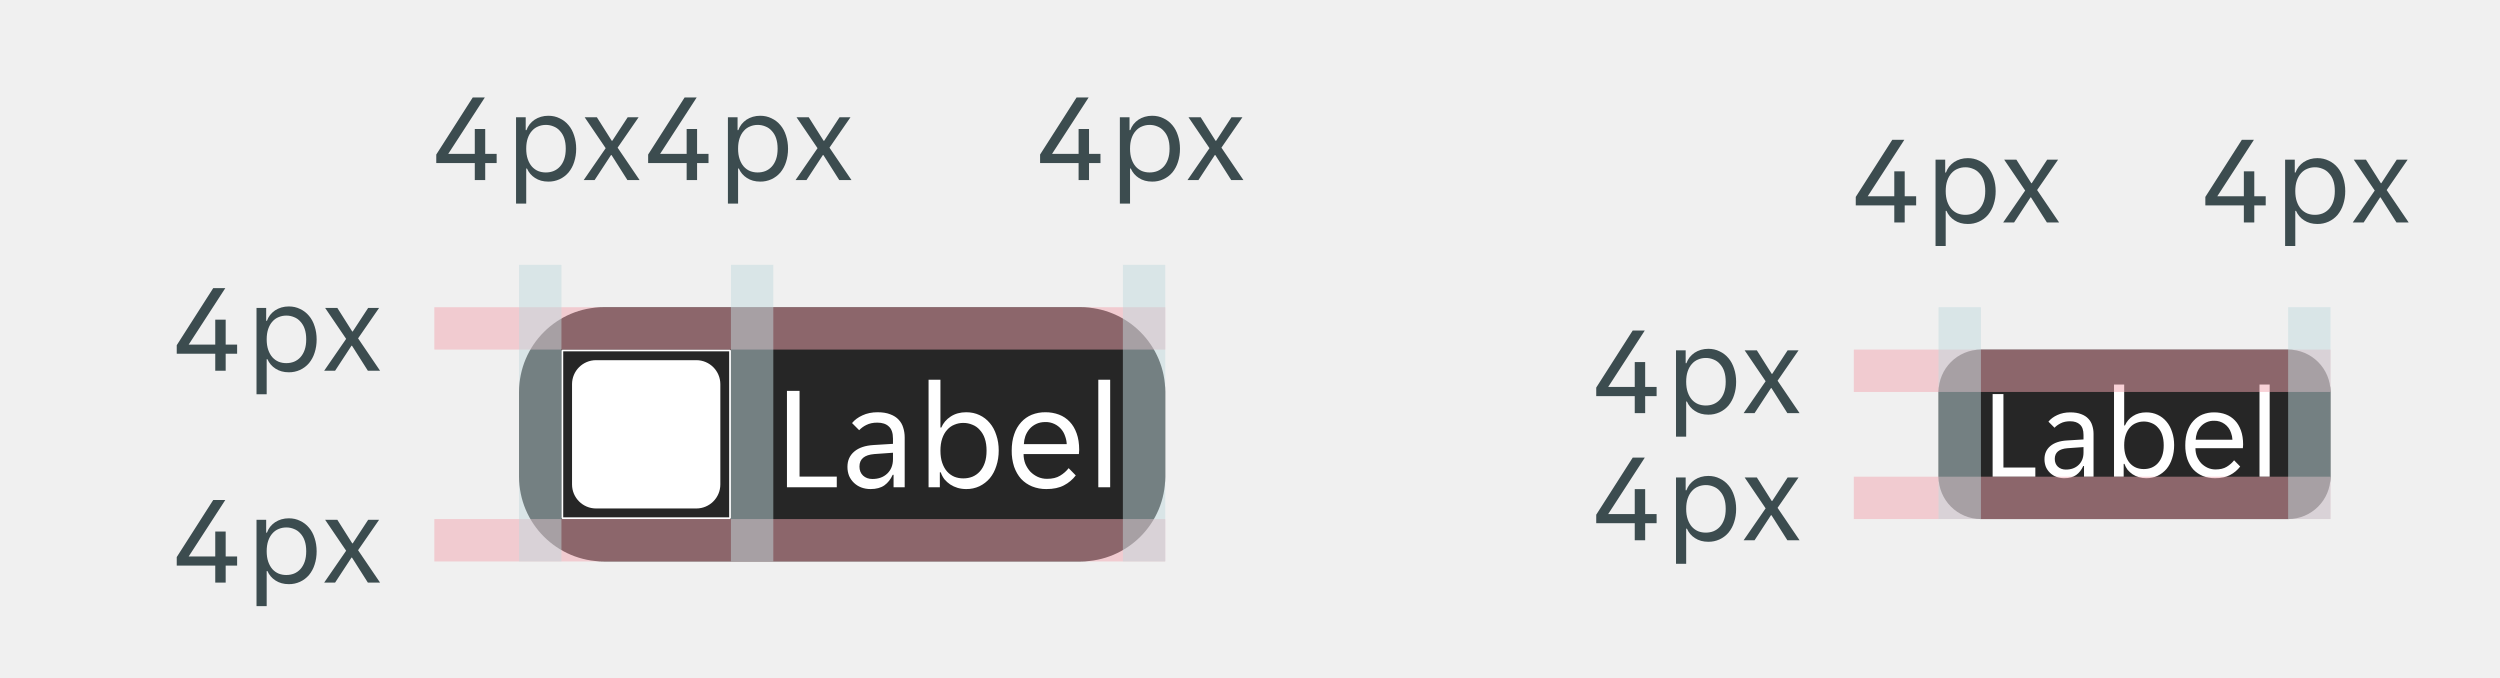
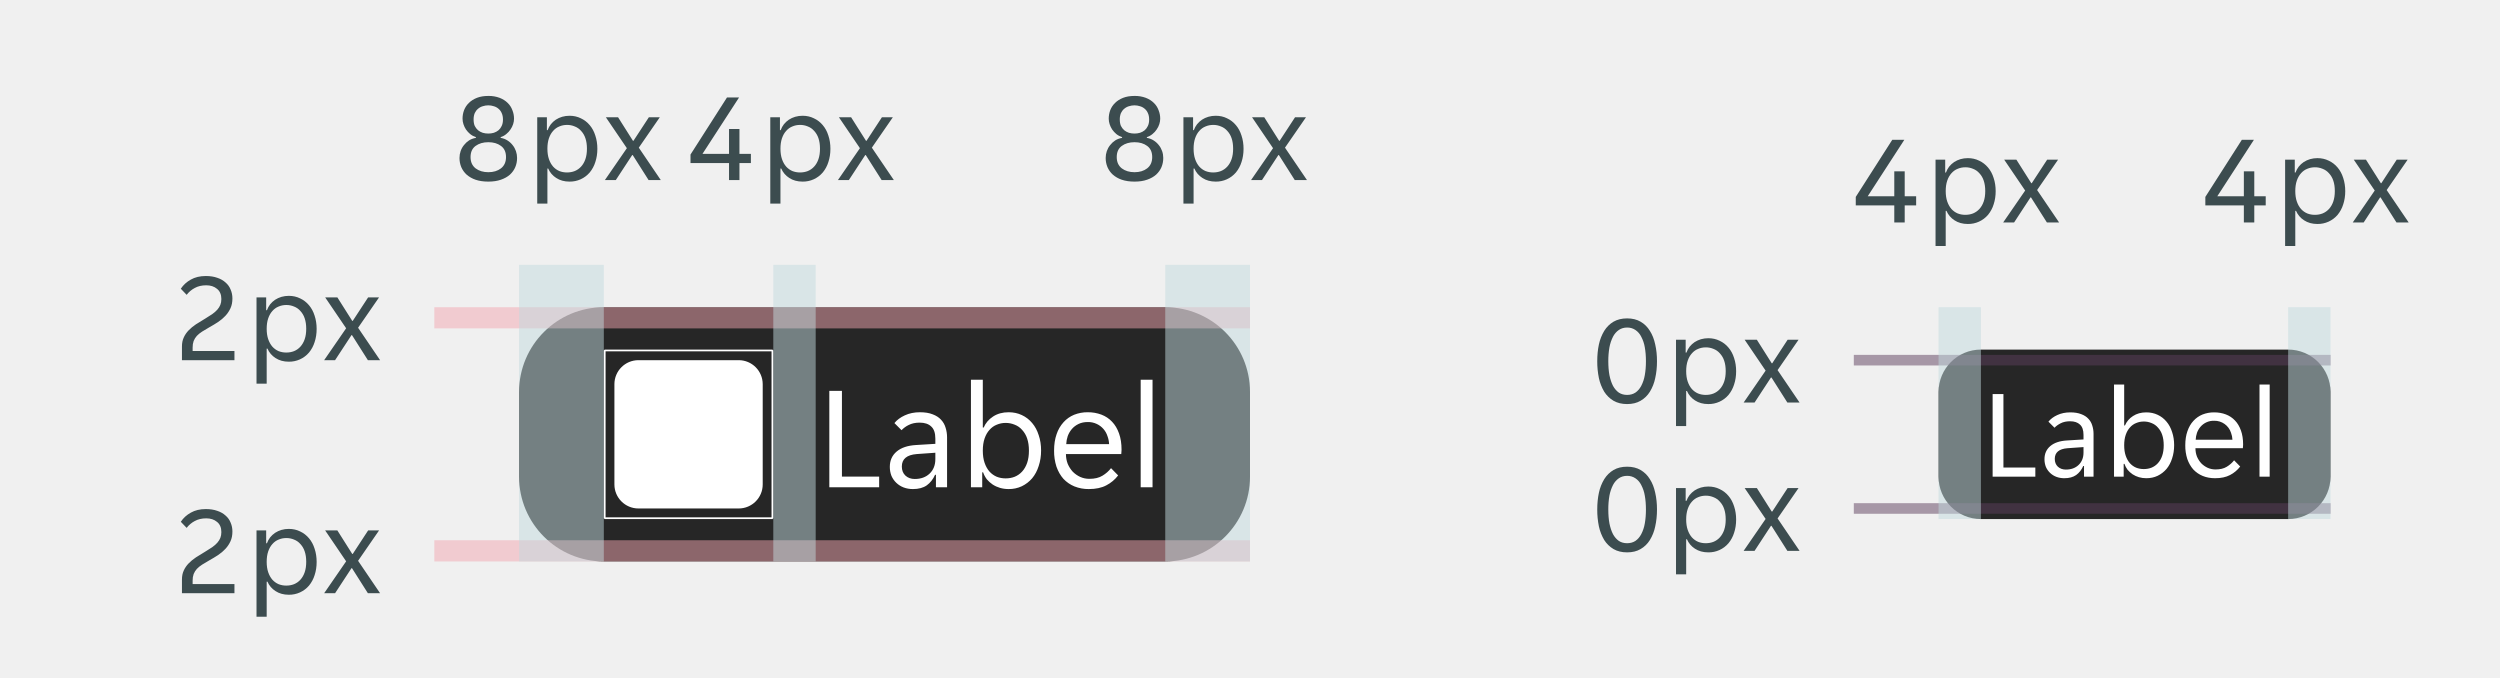
<svg xmlns="http://www.w3.org/2000/svg" width="236" height="64" fill="none">
-   <rect x="49" y="29" width="61" height="24" rx="8" fill="#262626" />
+   <path d="M49 37a8 8 0 0 1 8-8h53a8 8 0 0 1 8 8v8a8 8 0 0 1-8 8H57a8 8 0 0 1-8-8v-8Z" fill="#262626" />
  <g clip-path="url(#structure__a)">
-     <path fill-rule="evenodd" clip-rule="evenodd" d="M53.083 33h15.834l.083.083v15.834l-.083.083H53.083L53 48.917V33.083l.083-.083Zm15.75 15.834V33.165H53.167v15.669h15.668ZM56.27 34h9.462A2.269 2.269 0 0 1 68 36.269v9.462A2.268 2.268 0 0 1 65.731 48H56.27A2.269 2.269 0 0 1 54 45.731V36.27A2.269 2.269 0 0 1 56.269 34Z" fill="#fff" />
+     <path fill-rule="evenodd" clip-rule="evenodd" d="M57.083 33h15.834l.083.083v15.834l-.083.083H57.083L57 48.917V33.083l.083-.083Zm15.75 15.834V33.165H57.167v15.669h15.668ZM60.27 34h9.462A2.269 2.269 0 0 1 72 36.269v9.462A2.268 2.268 0 0 1 69.731 48H60.27A2.269 2.269 0 0 1 58 45.731V36.27A2.269 2.269 0 0 1 60.269 34Z" fill="#fff" />
  </g>
-   <path d="M74.288 36.9h1.19v8.092h3.514V46h-4.704v-9.1Zm7.895 9.268c-.318 0-.612-.051-.882-.154a2.047 2.047 0 0 1-1.148-1.092 2.315 2.315 0 0 1-.154-.854c0-.597.215-1.078.644-1.442.43-.364 1.04-.57 1.834-.616l1.82-.112v-.49c0-.532-.13-.915-.392-1.148-.252-.243-.616-.364-1.092-.364-.401 0-.747.075-1.036.224a2.32 2.32 0 0 0-.672.49l-.672-.672c.242-.299.57-.541.98-.728.42-.196.896-.294 1.428-.294.476 0 .877.065 1.204.196.326.121.588.29.784.504.205.215.35.467.434.756.093.29.14.597.14.924V46h-1.05v-1.176h-.084c-.187.42-.448.751-.784.994-.336.233-.77.35-1.302.35Zm.168-.952c.579 0 1.045-.168 1.4-.504.364-.345.546-.803.546-1.372v-.602l-1.764.126c-.933.075-1.4.467-1.4 1.176 0 .355.112.64.336.854.233.215.527.322.882.322Zm8.862.952c-.28 0-.55-.037-.812-.112a2.656 2.656 0 0 1-.7-.322 2.736 2.736 0 0 1-.546-.49 2.341 2.341 0 0 1-.35-.658h-.084V46h-1.064V35.85h1.12v4.508h.084c.177-.42.471-.765.882-1.036.41-.27.9-.406 1.47-.406.457 0 .873.089 1.246.266.382.177.71.43.98.756.27.317.476.7.616 1.148.15.439.224.92.224 1.442 0 .523-.075 1.008-.224 1.456-.14.448-.346.835-.616 1.162-.27.317-.597.57-.98.756a2.868 2.868 0 0 1-1.246.266Zm-.28-1.008c.308 0 .592-.051.854-.154a1.94 1.94 0 0 0 .7-.49c.205-.224.364-.5.476-.826.112-.327.168-.71.168-1.148 0-.439-.056-.821-.168-1.148a2.176 2.176 0 0 0-.476-.812 1.738 1.738 0 0 0-.7-.49 2.145 2.145 0 0 0-.854-.168 2.11 2.11 0 0 0-.84.168c-.261.103-.49.266-.686.49-.196.215-.35.485-.462.812-.112.327-.168.71-.168 1.148 0 .439.056.821.168 1.148.112.327.266.602.462.826.196.215.425.378.686.49.261.103.541.154.84.154Zm7.848 1.008a3.55 3.55 0 0 1-1.358-.252 2.983 2.983 0 0 1-1.036-.714c-.28-.317-.5-.7-.658-1.148a4.765 4.765 0 0 1-.224-1.512c0-.588.079-1.106.238-1.554a3.13 3.13 0 0 1 .658-1.134c.28-.308.611-.541.994-.7a3.4 3.4 0 0 1 1.288-.238 3.6 3.6 0 0 1 1.288.224c.392.15.728.373 1.008.672.28.29.499.658.658 1.106.158.439.238.952.238 1.54 0 .075-.005.15-.014.224a.988.988 0 0 1-.014.182h-5.222c0 .327.056.635.168.924.121.28.28.527.476.742.205.205.438.369.7.49.27.121.56.182.868.182.504 0 .914-.098 1.232-.294.326-.196.597-.434.812-.714l.672.686a3.314 3.314 0 0 1-1.12.938c-.439.233-.99.35-1.652.35Zm-.098-6.328c-.327 0-.616.06-.868.182-.252.121-.462.28-.63.476-.168.196-.299.42-.392.672a2.685 2.685 0 0 0-.14.756h4.046a2.454 2.454 0 0 0-.154-.756 1.91 1.91 0 0 0-1.008-1.148 1.888 1.888 0 0 0-.854-.182Zm4.997-3.99h1.12V46h-1.12V35.85Z" fill="#fff" />
-   <path d="M20.32 33.392h-3.636v-.804l3.444-5.388h1.14l-3.456 5.328h2.508v-2.352h.984v2.352h1.08v.864h-1.08V35h-.984v-1.608Zm3.895-4.32h.912v1.212h.072c.072-.2.172-.384.3-.552.136-.168.292-.312.468-.432.184-.12.384-.212.6-.276.224-.064.456-.096.696-.096.392 0 .748.08 1.068.24.328.152.608.368.84.648.232.272.408.6.528.984.128.384.192.8.192 1.248 0 .448-.064.864-.192 1.248a2.91 2.91 0 0 1-.528.984 2.458 2.458 0 0 1-1.908.864c-.488 0-.908-.116-1.26-.348a1.97 1.97 0 0 1-.756-.888h-.072v3.312h-.96v-8.148Zm2.808 5.208c.264 0 .508-.044.732-.132.232-.096.432-.236.6-.42.176-.192.312-.428.408-.708.096-.28.144-.608.144-.984s-.048-.704-.144-.984a1.865 1.865 0 0 0-.408-.696 1.49 1.49 0 0 0-.6-.42 1.839 1.839 0 0 0-.732-.144c-.256 0-.496.048-.72.144-.224.088-.42.228-.588.42-.168.184-.3.416-.396.696-.096.28-.144.608-.144.984s.048.704.144.984c.096.28.228.516.396.708.168.184.364.324.588.42.224.088.464.132.72.132Zm5.652-2.292-1.98-2.916h1.152l1.404 2.22h.048l1.452-2.22h1.032l-1.98 2.868L35.88 35h-1.152l-1.5-2.364h-.048L31.631 35H30.6l2.076-3.012Z" fill="#3C4C4F" />
-   <path opacity=".5" fill="#F2A6B0" d="M41 29h69v4H41z" />
-   <path d="M20.32 53.392h-3.636v-.804l3.444-5.388h1.14l-3.456 5.328h2.508v-2.352h.984v2.352h1.08v.864h-1.08V55h-.984v-1.608Zm3.895-4.32h.912v1.212h.072c.072-.2.172-.384.3-.552.136-.168.292-.312.468-.432.184-.12.384-.212.6-.276.224-.064.456-.096.696-.096.392 0 .748.08 1.068.24.328.152.608.368.84.648.232.272.408.6.528.984.128.384.192.8.192 1.248 0 .448-.064.864-.192 1.248a2.91 2.91 0 0 1-.528.984 2.458 2.458 0 0 1-1.908.864c-.488 0-.908-.116-1.26-.348a1.97 1.97 0 0 1-.756-.888h-.072v3.312h-.96v-8.148Zm2.808 5.208c.264 0 .508-.044.732-.132.232-.096.432-.236.6-.42.176-.192.312-.428.408-.708.096-.28.144-.608.144-.984s-.048-.704-.144-.984a1.865 1.865 0 0 0-.408-.696 1.49 1.49 0 0 0-.6-.42 1.839 1.839 0 0 0-.732-.144c-.256 0-.496.048-.72.144-.224.088-.42.228-.588.42-.168.184-.3.416-.396.696-.096.28-.144.608-.144.984s.048.704.144.984c.096.28.228.516.396.708.168.184.364.324.588.42.224.088.464.132.72.132Zm5.652-2.292-1.98-2.916h1.152l1.404 2.22h.048l1.452-2.22h1.032l-1.98 2.868L35.88 55h-1.152l-1.5-2.364h-.048L31.631 55H30.6l2.076-3.012Z" fill="#3C4C4F" />
-   <path opacity=".5" fill="#F2A6B0" d="M41 49h69v4H41z" />
-   <path d="M64.82 15.392h-3.636v-.804L64.628 9.2h1.14l-3.456 5.328h2.508v-2.352h.984v2.352h1.08v.864h-1.08V17h-.984v-1.608Zm3.895-4.32h.912v1.212h.072c.072-.2.172-.384.3-.552.136-.168.292-.312.468-.432.184-.12.384-.212.6-.276.224-.064.456-.096.696-.096.392 0 .748.08 1.068.24.328.152.608.368.84.648.232.272.408.6.528.984.128.384.192.8.192 1.248 0 .448-.064.864-.192 1.248a2.91 2.91 0 0 1-.528.984 2.458 2.458 0 0 1-1.908.864c-.488 0-.908-.116-1.26-.348a1.97 1.97 0 0 1-.756-.888h-.072v3.312h-.96v-8.148Zm2.808 5.208c.264 0 .508-.044.732-.132.232-.096.432-.236.6-.42.176-.192.312-.428.408-.708.096-.28.144-.608.144-.984s-.048-.704-.144-.984a1.865 1.865 0 0 0-.408-.696 1.49 1.49 0 0 0-.6-.42 1.839 1.839 0 0 0-.732-.144c-.256 0-.496.048-.72.144-.224.088-.42.228-.588.42-.168.184-.3.416-.396.696-.096.28-.144.608-.144.984s.048.704.144.984c.096.28.228.516.396.708.168.184.364.324.588.42.224.088.464.132.72.132Zm5.652-2.292-1.98-2.916h1.152l1.404 2.22h.048l1.452-2.22h1.032l-1.98 2.868L80.38 17h-1.152l-1.5-2.364h-.048L76.131 17H75.1l2.076-3.012Z" fill="#3C4C4F" />
-   <path opacity=".5" fill="#C1DADE" d="M69 25h4v28h-4z" />
-   <path d="M101.82 15.392h-3.636v-.804l3.444-5.388h1.14l-3.456 5.328h2.508v-2.352h.984v2.352h1.08v.864h-1.08V17h-.984v-1.608Zm3.895-4.32h.912v1.212h.072c.072-.2.172-.384.3-.552.136-.168.292-.312.468-.432.184-.12.384-.212.6-.276.224-.064.456-.096.696-.096.392 0 .748.08 1.068.24.328.152.608.368.84.648.232.272.408.6.528.984.128.384.192.8.192 1.248 0 .448-.064.864-.192 1.248a2.91 2.91 0 0 1-.528.984 2.458 2.458 0 0 1-1.908.864c-.488 0-.908-.116-1.26-.348a1.97 1.97 0 0 1-.756-.888h-.072v3.312h-.96v-8.148Zm2.808 5.208c.264 0 .508-.044.732-.132.232-.096.432-.236.6-.42.176-.192.312-.428.408-.708.096-.28.144-.608.144-.984s-.048-.704-.144-.984a1.865 1.865 0 0 0-.408-.696 1.49 1.49 0 0 0-.6-.42 1.839 1.839 0 0 0-.732-.144c-.256 0-.496.048-.72.144-.224.088-.42.228-.588.42-.168.184-.3.416-.396.696-.096.28-.144.608-.144.984s.048.704.144.984c.096.28.228.516.396.708.168.184.364.324.588.42.224.088.464.132.72.132Zm5.652-2.292-1.98-2.916h1.152l1.404 2.22h.048l1.452-2.22h1.032l-1.98 2.868 2.076 3.06h-1.152l-1.5-2.364h-.048L113.131 17h-1.032l2.076-3.012Z" fill="#3C4C4F" />
-   <path opacity=".5" fill="#C1DADE" d="M106 25h4v28h-4z" />
-   <path d="M44.82 15.392h-3.636v-.804L44.628 9.2h1.14l-3.456 5.328h2.508v-2.352h.984v2.352h1.08v.864h-1.08V17h-.984v-1.608Zm3.895-4.32h.912v1.212h.072c.072-.2.172-.384.3-.552.136-.168.292-.312.468-.432.184-.12.384-.212.6-.276.224-.064.456-.096.696-.096.392 0 .748.08 1.068.24.328.152.608.368.84.648.232.272.408.6.528.984.128.384.192.8.192 1.248 0 .448-.064.864-.192 1.248a2.91 2.91 0 0 1-.528.984 2.458 2.458 0 0 1-1.908.864c-.488 0-.908-.116-1.26-.348a1.97 1.97 0 0 1-.756-.888h-.072v3.312h-.96v-8.148Zm2.808 5.208c.264 0 .508-.044.732-.132.232-.096.432-.236.6-.42.176-.192.312-.428.408-.708.096-.28.144-.608.144-.984s-.048-.704-.144-.984a1.865 1.865 0 0 0-.408-.696 1.49 1.49 0 0 0-.6-.42 1.839 1.839 0 0 0-.732-.144c-.256 0-.496.048-.72.144-.224.088-.42.228-.588.42-.168.184-.3.416-.396.696-.096.28-.144.608-.144.984s.048.704.144.984c.096.28.228.516.396.708.168.184.364.324.588.42.224.088.464.132.72.132Zm5.652-2.292-1.98-2.916h1.152l1.404 2.22h.048l1.452-2.22h1.032l-1.98 2.868L60.38 17h-1.152l-1.5-2.364h-.048L56.131 17H55.1l2.076-3.012Z" fill="#3C4C4F" />
-   <path opacity=".5" fill="#C1DADE" d="M49 25h4v28h-4z" />
-   <rect x="183" y="33" width="37" height="16" rx="4" fill="#262626" />
+   <path d="M78.288 36.9h1.19v8.092h3.514V46h-4.704v-9.1Zm7.895 9.268c-.318 0-.612-.051-.882-.154a2.047 2.047 0 0 1-1.148-1.092 2.315 2.315 0 0 1-.154-.854c0-.597.215-1.078.644-1.442.43-.364 1.04-.57 1.834-.616l1.82-.112v-.49c0-.532-.13-.915-.392-1.148-.252-.243-.616-.364-1.092-.364-.401 0-.747.075-1.036.224a2.32 2.32 0 0 0-.672.49l-.672-.672c.242-.299.57-.541.98-.728.42-.196.896-.294 1.428-.294.476 0 .877.065 1.204.196.326.121.588.29.784.504.205.215.35.467.434.756.093.29.14.597.14.924V46h-1.05v-1.176h-.084c-.187.42-.448.751-.784.994-.336.233-.77.35-1.302.35Zm.168-.952c.579 0 1.045-.168 1.4-.504.364-.345.546-.803.546-1.372v-.602l-1.764.126c-.933.075-1.4.467-1.4 1.176 0 .355.112.64.336.854.233.215.527.322.882.322Zm8.862.952c-.28 0-.55-.037-.812-.112a2.656 2.656 0 0 1-.7-.322 2.736 2.736 0 0 1-.546-.49 2.341 2.341 0 0 1-.35-.658h-.084V46h-1.064V35.85h1.12v4.508h.084c.177-.42.471-.765.882-1.036.41-.27.9-.406 1.47-.406.457 0 .873.089 1.246.266.382.177.71.43.98.756.27.317.476.7.616 1.148.15.439.224.92.224 1.442 0 .523-.075 1.008-.224 1.456-.14.448-.346.835-.616 1.162-.27.317-.597.57-.98.756a2.868 2.868 0 0 1-1.246.266Zm-.28-1.008c.308 0 .592-.051.854-.154a1.94 1.94 0 0 0 .7-.49c.205-.224.364-.5.476-.826.112-.327.168-.71.168-1.148 0-.439-.056-.821-.168-1.148a2.176 2.176 0 0 0-.476-.812 1.738 1.738 0 0 0-.7-.49 2.145 2.145 0 0 0-.854-.168 2.11 2.11 0 0 0-.84.168c-.261.103-.49.266-.686.49-.196.215-.35.485-.462.812-.112.327-.168.71-.168 1.148 0 .439.056.821.168 1.148.112.327.266.602.462.826.196.215.425.378.686.49.261.103.541.154.84.154Zm7.848 1.008a3.55 3.55 0 0 1-1.358-.252 2.975 2.975 0 0 1-1.036-.714c-.28-.317-.5-.7-.658-1.148a4.765 4.765 0 0 1-.224-1.512c0-.588.079-1.106.238-1.554a3.13 3.13 0 0 1 .658-1.134 2.75 2.75 0 0 1 .994-.7 3.4 3.4 0 0 1 1.288-.238 3.6 3.6 0 0 1 1.288.224c.392.15.728.373 1.008.672.28.29.499.658.658 1.106.158.439.238.952.238 1.54 0 .075-.005.15-.014.224a.988.988 0 0 1-.014.182h-5.222c0 .327.056.635.168.924.121.28.28.527.476.742.205.205.438.369.7.49.27.121.56.182.868.182.504 0 .914-.098 1.232-.294.326-.196.597-.434.812-.714l.672.686a3.314 3.314 0 0 1-1.12.938c-.439.233-.99.35-1.652.35Zm-.098-6.328c-.327 0-.616.06-.868.182-.252.121-.462.28-.63.476-.168.196-.299.42-.392.672a2.685 2.685 0 0 0-.14.756h4.046a2.454 2.454 0 0 0-.154-.756 1.905 1.905 0 0 0-1.008-1.148 1.89 1.89 0 0 0-.854-.182Zm4.997-3.99h1.12V46h-1.12V35.85Z" fill="#fff" />
+   <path d="M17.176 32.704c0-.32.056-.6.168-.84.112-.248.264-.472.456-.672.2-.208.432-.4.696-.576.272-.176.564-.356.876-.54.248-.152.468-.292.66-.42.192-.136.352-.276.48-.42.128-.144.224-.296.288-.456.064-.16.096-.344.096-.552 0-.424-.136-.744-.408-.96-.264-.224-.604-.336-1.02-.336-.416 0-.776.084-1.08.252a2.31 2.31 0 0 0-.768.648l-.552-.576c.24-.36.556-.648.948-.864.392-.224.864-.336 1.416-.336.408 0 .768.056 1.08.168.312.104.572.252.78.444.216.184.376.408.48.672.112.256.168.536.168.84 0 .344-.06.648-.18.912s-.28.504-.48.72c-.2.216-.432.412-.696.588-.256.168-.528.332-.816.492-.256.144-.484.28-.684.408-.2.128-.368.264-.504.408a1.67 1.67 0 0 0-.3.48 1.827 1.827 0 0 0-.096.624v.324h3.948V34h-4.956v-1.296Zm7.04-4.632h.911v1.212h.072c.072-.2.172-.384.3-.552.136-.168.292-.312.468-.432.184-.12.384-.212.6-.276.224-.064.456-.096.696-.096.392 0 .748.08 1.068.24.328.152.608.368.84.648.232.272.408.6.528.984.128.384.192.8.192 1.248 0 .448-.064.864-.192 1.248a2.91 2.91 0 0 1-.528.984 2.458 2.458 0 0 1-1.908.864c-.488 0-.908-.116-1.26-.348a1.97 1.97 0 0 1-.756-.888h-.072v3.312h-.96v-8.148Zm2.807 5.208c.264 0 .508-.044.732-.132.232-.096.432-.236.6-.42.176-.192.312-.428.408-.708.096-.28.144-.608.144-.984s-.048-.704-.144-.984a1.865 1.865 0 0 0-.408-.696 1.49 1.49 0 0 0-.6-.42 1.839 1.839 0 0 0-.732-.144c-.256 0-.496.048-.72.144-.224.088-.42.228-.588.42-.168.184-.3.416-.396.696-.096.28-.144.608-.144.984s.048.704.144.984c.096.28.228.516.396.708.168.184.364.324.588.42.224.088.464.132.72.132Zm5.652-2.292-1.98-2.916h1.152l1.404 2.22h.048l1.452-2.22h1.032l-1.98 2.868L35.88 34h-1.152l-1.5-2.364h-.048L31.631 34H30.6l2.076-3.012Z" fill="#3C4C4F" />
+   <path opacity=".5" fill="#F2A6B0" d="M41 29h77v2H41z" />
+   <path d="M17.176 54.704c0-.32.056-.6.168-.84.112-.248.264-.472.456-.672.2-.208.432-.4.696-.576.272-.176.564-.356.876-.54.248-.152.468-.292.66-.42.192-.136.352-.276.48-.42.128-.144.224-.296.288-.456.064-.16.096-.344.096-.552 0-.424-.136-.744-.408-.96-.264-.224-.604-.336-1.02-.336-.416 0-.776.084-1.08.252a2.31 2.31 0 0 0-.768.648l-.552-.576c.24-.36.556-.648.948-.864.392-.224.864-.336 1.416-.336.408 0 .768.056 1.08.168.312.104.572.252.78.444.216.184.376.408.48.672.112.256.168.536.168.84 0 .344-.06.648-.18.912s-.28.504-.48.72c-.2.216-.432.412-.696.588-.256.168-.528.332-.816.492-.256.144-.484.28-.684.408-.2.128-.368.264-.504.408a1.67 1.67 0 0 0-.3.48 1.827 1.827 0 0 0-.096.624v.324h3.948V56h-4.956v-1.296Zm7.04-4.632h.911v1.212h.072c.072-.2.172-.384.3-.552.136-.168.292-.312.468-.432.184-.12.384-.212.6-.276.224-.064.456-.096.696-.096.392 0 .748.08 1.068.24.328.152.608.368.84.648.232.272.408.6.528.984.128.384.192.8.192 1.248 0 .448-.064.864-.192 1.248a2.91 2.91 0 0 1-.528.984 2.458 2.458 0 0 1-1.908.864c-.488 0-.908-.116-1.26-.348a1.97 1.97 0 0 1-.756-.888h-.072v3.312h-.96v-8.148Zm2.807 5.208c.264 0 .508-.044.732-.132.232-.096.432-.236.6-.42.176-.192.312-.428.408-.708.096-.28.144-.608.144-.984s-.048-.704-.144-.984a1.865 1.865 0 0 0-.408-.696 1.49 1.49 0 0 0-.6-.42 1.839 1.839 0 0 0-.732-.144c-.256 0-.496.048-.72.144-.224.088-.42.228-.588.42-.168.184-.3.416-.396.696-.096.28-.144.608-.144.984s.048.704.144.984c.096.28.228.516.396.708.168.184.364.324.588.42.224.088.464.132.72.132Zm5.652-2.292-1.98-2.916h1.152l1.404 2.22h.048l1.452-2.22h1.032l-1.98 2.868L35.88 56h-1.152l-1.5-2.364h-.048L31.631 56H30.6l2.076-3.012Z" fill="#3C4C4F" />
+   <path opacity=".5" fill="#F2A6B0" d="M41 51h77v2H41z" />
+   <path d="M68.82 15.392h-3.636v-.804L68.628 9.2h1.14l-3.456 5.328h2.508v-2.352h.984v2.352h1.08v.864h-1.08V17h-.984v-1.608Zm3.895-4.32h.912v1.212h.072c.072-.2.172-.384.3-.552.136-.168.292-.312.468-.432.184-.12.384-.212.6-.276.224-.064.456-.096.696-.096.392 0 .748.08 1.068.24.328.152.608.368.84.648.232.272.408.6.528.984.128.384.192.8.192 1.248 0 .448-.064.864-.192 1.248a2.91 2.91 0 0 1-.528.984 2.458 2.458 0 0 1-1.908.864c-.488 0-.908-.116-1.26-.348a1.97 1.97 0 0 1-.756-.888h-.072v3.312h-.96v-8.148Zm2.808 5.208c.264 0 .508-.044.732-.132.232-.096.432-.236.6-.42.176-.192.312-.428.408-.708.096-.28.144-.608.144-.984s-.048-.704-.144-.984a1.865 1.865 0 0 0-.408-.696 1.49 1.49 0 0 0-.6-.42 1.839 1.839 0 0 0-.732-.144c-.256 0-.496.048-.72.144-.224.088-.42.228-.588.42-.168.184-.3.416-.396.696-.096.28-.144.608-.144.984s.048.704.144.984c.096.28.228.516.396.708.168.184.364.324.588.42.224.088.464.132.72.132Zm5.652-2.292-1.98-2.916h1.152l1.404 2.22h.048l1.452-2.22h1.032l-1.98 2.868L84.38 17h-1.152l-1.5-2.364h-.048L80.131 17H79.1l2.076-3.012Z" fill="#3C4C4F" />
+   <path opacity=".5" fill="#C1DADE" d="M73 25h4v28h-4z" />
+   <path d="M107.1 17.144c-.464 0-.868-.06-1.212-.18a2.514 2.514 0 0 1-.84-.48 2.058 2.058 0 0 1-.504-.708 2.247 2.247 0 0 1-.168-.864c0-.224.036-.44.108-.648.072-.208.176-.396.312-.564.136-.176.296-.324.48-.444.192-.12.408-.2.648-.24v-.072c-.2-.064-.38-.16-.54-.288a2.25 2.25 0 0 1-.396-.432 2.078 2.078 0 0 1-.24-.504 1.697 1.697 0 0 1-.084-.516c0-.28.048-.548.144-.804.104-.264.256-.492.456-.684.2-.2.452-.36.756-.48s.664-.18 1.08-.18a2.9 2.9 0 0 1 1.068.18c.304.12.556.28.756.48.2.192.348.42.444.684.104.256.156.524.156.804 0 .168-.028.34-.084.516a1.86 1.86 0 0 1-.252.504c-.104.16-.236.304-.396.432a1.538 1.538 0 0 1-.528.288v.072c.24.04.452.12.636.24.192.12.356.268.492.444.136.168.24.356.312.564.072.208.108.424.108.648 0 .304-.056.592-.168.864-.112.264-.28.5-.504.708-.224.2-.508.36-.852.48-.336.12-.732.18-1.188.18Zm0-4.536c.176 0 .348-.024.516-.072.168-.056.316-.136.444-.24.128-.112.228-.248.3-.408.08-.168.12-.368.12-.6 0-.24-.04-.444-.12-.612a1.044 1.044 0 0 0-.3-.408 1.141 1.141 0 0 0-.444-.24 1.659 1.659 0 0 0-1.044 0 1.141 1.141 0 0 0-.444.24c-.128.104-.232.24-.312.408a1.551 1.551 0 0 0-.108.612c0 .232.036.432.108.6.08.16.184.296.312.408.128.104.276.184.444.24.168.048.344.072.528.072Zm0 3.648c.48 0 .876-.12 1.188-.36.32-.248.48-.604.48-1.068 0-.472-.16-.824-.48-1.056-.312-.232-.708-.348-1.188-.348s-.88.116-1.2.348c-.32.232-.48.584-.48 1.056 0 .464.16.82.48 1.068.32.24.72.36 1.2.36Zm4.615-5.184h.912v1.212h.072c.072-.2.172-.384.3-.552.136-.168.292-.312.468-.432.184-.12.384-.212.6-.276.224-.064.456-.096.696-.096.392 0 .748.08 1.068.24.328.152.608.368.84.648.232.272.408.6.528.984.128.384.192.8.192 1.248 0 .448-.064.864-.192 1.248a2.91 2.91 0 0 1-.528.984 2.458 2.458 0 0 1-1.908.864c-.488 0-.908-.116-1.26-.348a1.97 1.97 0 0 1-.756-.888h-.072v3.312h-.96v-8.148Zm2.808 5.208c.264 0 .508-.044.732-.132.232-.096.432-.236.6-.42.176-.192.312-.428.408-.708.096-.28.144-.608.144-.984s-.048-.704-.144-.984a1.865 1.865 0 0 0-.408-.696 1.49 1.49 0 0 0-.6-.42 1.839 1.839 0 0 0-.732-.144c-.256 0-.496.048-.72.144-.224.088-.42.228-.588.42-.168.184-.3.416-.396.696-.096.28-.144.608-.144.984s.048.704.144.984c.096.28.228.516.396.708.168.184.364.324.588.42.224.088.464.132.72.132Zm5.652-2.292-1.98-2.916h1.152l1.404 2.22h.048l1.452-2.22h1.032l-1.98 2.868 2.076 3.06h-1.152l-1.5-2.364h-.048L119.131 17h-1.032l2.076-3.012Z" fill="#3C4C4F" />
+   <path opacity=".5" fill="#C1DADE" d="M110 25h8v28h-8z" />
+   <path d="M46.1 17.144c-.464 0-.868-.06-1.212-.18a2.514 2.514 0 0 1-.84-.48 2.058 2.058 0 0 1-.504-.708 2.247 2.247 0 0 1-.168-.864c0-.224.036-.44.108-.648.072-.208.176-.396.312-.564.136-.176.296-.324.48-.444.192-.12.408-.2.648-.24v-.072c-.2-.064-.38-.16-.54-.288a2.25 2.25 0 0 1-.396-.432 2.078 2.078 0 0 1-.24-.504 1.697 1.697 0 0 1-.084-.516c0-.28.048-.548.144-.804.104-.264.256-.492.456-.684.2-.2.452-.36.756-.48s.664-.18 1.08-.18a2.9 2.9 0 0 1 1.068.18c.304.12.556.28.756.48.2.192.348.42.444.684.104.256.156.524.156.804 0 .168-.028.34-.084.516a1.86 1.86 0 0 1-.252.504c-.104.16-.236.304-.396.432a1.538 1.538 0 0 1-.528.288v.072c.24.04.452.12.636.24.192.12.356.268.492.444.136.168.24.356.312.564.072.208.108.424.108.648 0 .304-.056.592-.168.864-.112.264-.28.5-.504.708-.224.2-.508.36-.852.48-.336.12-.732.18-1.188.18Zm0-4.536c.176 0 .348-.024.516-.072.168-.056.316-.136.444-.24.128-.112.228-.248.3-.408.08-.168.12-.368.12-.6 0-.24-.04-.444-.12-.612a1.044 1.044 0 0 0-.3-.408 1.141 1.141 0 0 0-.444-.24 1.659 1.659 0 0 0-1.044 0 1.141 1.141 0 0 0-.444.24c-.128.104-.232.24-.312.408a1.551 1.551 0 0 0-.108.612c0 .232.036.432.108.6.08.16.184.296.312.408.128.104.276.184.444.24.168.048.344.072.528.072Zm0 3.648c.48 0 .876-.12 1.188-.36.32-.248.48-.604.48-1.068 0-.472-.16-.824-.48-1.056-.312-.232-.708-.348-1.188-.348s-.88.116-1.2.348c-.32.232-.48.584-.48 1.056 0 .464.16.82.48 1.068.32.24.72.36 1.2.36Zm4.615-5.184h.912v1.212h.072c.072-.2.172-.384.3-.552.136-.168.292-.312.468-.432.184-.12.384-.212.6-.276.224-.064.456-.096.696-.096.392 0 .748.08 1.068.24.328.152.608.368.84.648.232.272.408.6.528.984.128.384.192.8.192 1.248 0 .448-.064.864-.192 1.248a2.91 2.91 0 0 1-.528.984 2.458 2.458 0 0 1-1.908.864c-.488 0-.908-.116-1.26-.348a1.97 1.97 0 0 1-.756-.888h-.072v3.312h-.96v-8.148Zm2.808 5.208c.264 0 .508-.044.732-.132.232-.096.432-.236.6-.42.176-.192.312-.428.408-.708.096-.28.144-.608.144-.984s-.048-.704-.144-.984a1.865 1.865 0 0 0-.408-.696 1.49 1.49 0 0 0-.6-.42 1.839 1.839 0 0 0-.732-.144c-.256 0-.496.048-.72.144-.224.088-.42.228-.588.42-.168.184-.3.416-.396.696-.096.28-.144.608-.144.984s.048.704.144.984c.096.28.228.516.396.708.168.184.364.324.588.42.224.088.464.132.72.132Zm5.652-2.292-1.98-2.916h1.152l1.404 2.22h.048l1.452-2.22h1.032l-1.98 2.868L62.38 17h-1.152l-1.5-2.364h-.048L58.131 17H57.1l2.076-3.012Z" fill="#3C4C4F" />
+   <path opacity=".5" fill="#C1DADE" d="M49 25h8v28h-8z" />
+   <path d="M183 37a4 4 0 0 1 4-4h29a4 4 0 0 1 4 4v8a4 4 0 0 1-4 4h-29a4 4 0 0 1-4-4v-8Z" fill="#262626" />
  <path d="M188.104 37.2h1.02v6.936h3.012V45h-4.032v-7.8Zm6.767 7.944c-.272 0-.524-.044-.756-.132a1.755 1.755 0 0 1-.984-.936 1.985 1.985 0 0 1-.132-.732c0-.512.184-.924.552-1.236.368-.312.892-.488 1.572-.528l1.56-.096v-.42c0-.456-.112-.784-.336-.984-.216-.208-.528-.312-.936-.312-.344 0-.64.064-.888.192s-.44.268-.576.42l-.576-.576c.208-.256.488-.464.84-.624.36-.168.768-.252 1.224-.252.408 0 .752.056 1.032.168.28.104.504.248.672.432.176.184.3.4.372.648.08.248.12.512.12.792V45h-.9v-1.008h-.072c-.16.36-.384.644-.672.852-.288.2-.66.3-1.116.3Zm.144-.816c.496 0 .896-.144 1.2-.432.312-.296.468-.688.468-1.176v-.516l-1.512.108c-.8.064-1.2.4-1.2 1.008 0 .304.096.548.288.732.2.184.452.276.756.276Zm7.596.816c-.24 0-.472-.032-.696-.096a2.275 2.275 0 0 1-.6-.276 2.344 2.344 0 0 1-.468-.42 2.006 2.006 0 0 1-.3-.564h-.072V45h-.912v-8.7h.96v3.864h.072a1.97 1.97 0 0 1 .756-.888c.352-.232.772-.348 1.26-.348.392 0 .748.076 1.068.228.328.152.608.368.84.648.232.272.408.6.528.984.128.376.192.788.192 1.236 0 .448-.064.864-.192 1.248-.12.384-.296.716-.528.996a2.574 2.574 0 0 1-.84.648c-.32.152-.676.228-1.068.228Zm-.24-.864c.264 0 .508-.044.732-.132.232-.096.432-.236.6-.42.176-.192.312-.428.408-.708.096-.28.144-.608.144-.984s-.048-.704-.144-.984a1.865 1.865 0 0 0-.408-.696 1.49 1.49 0 0 0-.6-.42 1.839 1.839 0 0 0-.732-.144c-.256 0-.496.048-.72.144-.224.088-.42.228-.588.42-.168.184-.3.416-.396.696-.096.28-.144.608-.144.984s.048.704.144.984c.096.28.228.516.396.708.168.184.364.324.588.42.224.088.464.132.72.132Zm6.727.864c-.424 0-.812-.072-1.164-.216a2.558 2.558 0 0 1-.888-.612c-.24-.272-.428-.6-.564-.984a4.086 4.086 0 0 1-.192-1.296c0-.504.068-.948.204-1.332.136-.392.324-.716.564-.972a2.36 2.36 0 0 1 .852-.6 2.916 2.916 0 0 1 1.104-.204c.4 0 .768.064 1.104.192.336.128.624.32.864.576.24.248.428.564.564.948.136.376.204.816.204 1.32 0 .064-.004.128-.012.192a.823.823 0 0 1-.012.156h-4.476c0 .28.048.544.144.792.104.24.24.452.408.636.176.176.376.316.6.42.232.104.48.156.744.156.432 0 .784-.084 1.056-.252.28-.168.512-.372.696-.612l.576.588a2.838 2.838 0 0 1-.96.804c-.376.2-.848.3-1.416.3Zm-.084-5.424a1.633 1.633 0 0 0-1.284.564 1.88 1.88 0 0 0-.336.576 2.312 2.312 0 0 0-.12.648h3.468a2.079 2.079 0 0 0-.132-.648 1.633 1.633 0 0 0-1.596-1.14Zm4.283-3.42h.96V45h-.96v-8.7Z" fill="#fff" />
-   <path d="M154.32 37.392h-3.636v-.804l3.444-5.388h1.14l-3.456 5.328h2.508v-2.352h.984v2.352h1.08v.864h-1.08V39h-.984v-1.608Zm3.895-4.32h.912v1.212h.072c.072-.2.172-.384.3-.552.136-.168.292-.312.468-.432.184-.12.384-.212.6-.276.224-.064.456-.096.696-.096.392 0 .748.08 1.068.24.328.152.608.368.84.648.232.272.408.6.528.984.128.384.192.8.192 1.248 0 .448-.064.864-.192 1.248a2.91 2.91 0 0 1-.528.984 2.458 2.458 0 0 1-1.908.864c-.488 0-.908-.116-1.26-.348a1.97 1.97 0 0 1-.756-.888h-.072v3.312h-.96v-8.148Zm2.808 5.208c.264 0 .508-.044.732-.132.232-.096.432-.236.6-.42.176-.192.312-.428.408-.708.096-.28.144-.608.144-.984s-.048-.704-.144-.984a1.865 1.865 0 0 0-.408-.696 1.49 1.49 0 0 0-.6-.42 1.839 1.839 0 0 0-.732-.144c-.256 0-.496.048-.72.144-.224.088-.42.228-.588.42-.168.184-.3.416-.396.696-.096.28-.144.608-.144.984s.048.704.144.984c.096.28.228.516.396.708.168.184.364.324.588.42.224.088.464.132.72.132Zm5.652-2.292-1.98-2.916h1.152l1.404 2.22h.048l1.452-2.22h1.032l-1.98 2.868 2.076 3.06h-1.152l-1.5-2.364h-.048L165.631 39h-1.032l2.076-3.012Z" fill="#3C4C4F" />
-   <path opacity=".5" fill="#F2A6B0" d="M175 33h45v4h-45z" />
-   <path d="M154.32 49.392h-3.636v-.804l3.444-5.388h1.14l-3.456 5.328h2.508v-2.352h.984v2.352h1.08v.864h-1.08V51h-.984v-1.608Zm3.895-4.32h.912v1.212h.072c.072-.2.172-.384.3-.552.136-.168.292-.312.468-.432.184-.12.384-.212.6-.276.224-.064.456-.096.696-.096.392 0 .748.08 1.068.24.328.152.608.368.84.648.232.272.408.6.528.984.128.384.192.8.192 1.248 0 .448-.064.864-.192 1.248a2.91 2.91 0 0 1-.528.984 2.458 2.458 0 0 1-1.908.864c-.488 0-.908-.116-1.26-.348a1.97 1.97 0 0 1-.756-.888h-.072v3.312h-.96v-8.148Zm2.808 5.208c.264 0 .508-.044.732-.132.232-.096.432-.236.6-.42.176-.192.312-.428.408-.708.096-.28.144-.608.144-.984s-.048-.704-.144-.984a1.865 1.865 0 0 0-.408-.696 1.49 1.49 0 0 0-.6-.42 1.839 1.839 0 0 0-.732-.144c-.256 0-.496.048-.72.144-.224.088-.42.228-.588.42-.168.184-.3.416-.396.696-.096.28-.144.608-.144.984s.048.704.144.984c.096.28.228.516.396.708.168.184.364.324.588.42.224.088.464.132.72.132Zm5.652-2.292-1.98-2.916h1.152l1.404 2.22h.048l1.452-2.22h1.032l-1.98 2.868 2.076 3.06h-1.152l-1.5-2.364h-.048L165.631 51h-1.032l2.076-3.012Z" fill="#3C4C4F" />
-   <path opacity=".5" fill="#F2A6B0" d="M175 45h45v4h-45z" />
+   <path d="M153.6 38.144c-.496 0-.924-.104-1.284-.312a2.62 2.62 0 0 1-.876-.852 4.304 4.304 0 0 1-.504-1.284 7.77 7.77 0 0 1-.156-1.596c0-.568.052-1.096.156-1.584a4.14 4.14 0 0 1 .504-1.284c.232-.368.524-.656.876-.864.36-.208.788-.312 1.284-.312s.92.104 1.272.312c.36.208.652.496.876.864.232.36.4.788.504 1.284.112.488.168 1.016.168 1.584 0 .568-.056 1.1-.168 1.596a3.917 3.917 0 0 1-.504 1.284 2.48 2.48 0 0 1-.876.852c-.352.208-.776.312-1.272.312Zm0-.864c.296 0 .556-.072.78-.216.224-.152.408-.364.552-.636a3.39 3.39 0 0 0 .336-1.008c.072-.392.108-.832.108-1.32 0-.488-.036-.928-.108-1.32a3.235 3.235 0 0 0-.336-.996 1.606 1.606 0 0 0-.552-.636 1.356 1.356 0 0 0-.78-.228c-.296 0-.556.076-.78.228a1.74 1.74 0 0 0-.552.636 3.722 3.722 0 0 0-.336.996 7.342 7.342 0 0 0-.108 1.32c0 .488.036.928.108 1.32.08.392.192.728.336 1.008.152.272.336.484.552.636.224.144.484.216.78.216Zm4.615-5.208h.912v1.212h.072c.072-.2.172-.384.3-.552.136-.168.292-.312.468-.432.184-.12.384-.212.6-.276.224-.064.456-.096.696-.096.392 0 .748.08 1.068.24.328.152.608.368.84.648.232.272.408.6.528.984.128.384.192.8.192 1.248 0 .448-.064.864-.192 1.248a2.91 2.91 0 0 1-.528.984 2.458 2.458 0 0 1-1.908.864c-.488 0-.908-.116-1.26-.348a1.97 1.97 0 0 1-.756-.888h-.072v3.312h-.96v-8.148Zm2.808 5.208c.264 0 .508-.044.732-.132.232-.096.432-.236.6-.42.176-.192.312-.428.408-.708.096-.28.144-.608.144-.984s-.048-.704-.144-.984a1.865 1.865 0 0 0-.408-.696 1.49 1.49 0 0 0-.6-.42 1.839 1.839 0 0 0-.732-.144c-.256 0-.496.048-.72.144-.224.088-.42.228-.588.42-.168.184-.3.416-.396.696-.096.28-.144.608-.144.984s.048.704.144.984c.096.28.228.516.396.708.168.184.364.324.588.42.224.088.464.132.72.132Zm5.652-2.292-1.98-2.916h1.152l1.404 2.22h.048l1.452-2.22h1.032l-1.98 2.868 2.076 3.06h-1.152l-1.5-2.364h-.048L165.631 38h-1.032l2.076-3.012Z" fill="#3C4C4F" />
+   <path opacity=".5" fill="#5B3D5B" d="M175 33.5h45v1h-45z" />
+   <path d="M153.6 52.144c-.496 0-.924-.104-1.284-.312a2.62 2.62 0 0 1-.876-.852 4.304 4.304 0 0 1-.504-1.284 7.77 7.77 0 0 1-.156-1.596c0-.568.052-1.096.156-1.584a4.14 4.14 0 0 1 .504-1.284c.232-.368.524-.656.876-.864.36-.208.788-.312 1.284-.312s.92.104 1.272.312c.36.208.652.496.876.864.232.36.4.788.504 1.284.112.488.168 1.016.168 1.584 0 .568-.056 1.1-.168 1.596a3.917 3.917 0 0 1-.504 1.284 2.48 2.48 0 0 1-.876.852c-.352.208-.776.312-1.272.312Zm0-.864c.296 0 .556-.072.78-.216.224-.152.408-.364.552-.636a3.39 3.39 0 0 0 .336-1.008c.072-.392.108-.832.108-1.32 0-.488-.036-.928-.108-1.32a3.235 3.235 0 0 0-.336-.996 1.606 1.606 0 0 0-.552-.636 1.356 1.356 0 0 0-.78-.228c-.296 0-.556.076-.78.228a1.74 1.74 0 0 0-.552.636 3.722 3.722 0 0 0-.336.996 7.342 7.342 0 0 0-.108 1.32c0 .488.036.928.108 1.32.08.392.192.728.336 1.008.152.272.336.484.552.636.224.144.484.216.78.216Zm4.615-5.208h.912v1.212h.072c.072-.2.172-.384.3-.552.136-.168.292-.312.468-.432.184-.12.384-.212.6-.276.224-.064.456-.096.696-.096.392 0 .748.08 1.068.24.328.152.608.368.84.648.232.272.408.6.528.984.128.384.192.8.192 1.248 0 .448-.064.864-.192 1.248a2.91 2.91 0 0 1-.528.984 2.458 2.458 0 0 1-1.908.864c-.488 0-.908-.116-1.26-.348a1.97 1.97 0 0 1-.756-.888h-.072v3.312h-.96v-8.148Zm2.808 5.208c.264 0 .508-.044.732-.132.232-.096.432-.236.6-.42.176-.192.312-.428.408-.708.096-.28.144-.608.144-.984s-.048-.704-.144-.984a1.865 1.865 0 0 0-.408-.696 1.49 1.49 0 0 0-.6-.42 1.839 1.839 0 0 0-.732-.144c-.256 0-.496.048-.72.144-.224.088-.42.228-.588.42-.168.184-.3.416-.396.696-.096.28-.144.608-.144.984s.048.704.144.984c.096.28.228.516.396.708.168.184.364.324.588.42.224.088.464.132.72.132Zm5.652-2.292-1.98-2.916h1.152l1.404 2.22h.048l1.452-2.22h1.032l-1.98 2.868 2.076 3.06h-1.152l-1.5-2.364h-.048L165.631 52h-1.032l2.076-3.012Z" fill="#3C4C4F" />
+   <path opacity=".5" fill="#5B3D5B" d="M175 47.5h45v1h-45z" />
  <path d="M211.82 19.392h-3.636v-.804l3.444-5.388h1.14l-3.456 5.328h2.508v-2.352h.984v2.352h1.08v.864h-1.08V21h-.984v-1.608Zm3.895-4.32h.912v1.212h.072c.072-.2.172-.384.3-.552.136-.168.292-.312.468-.432.184-.12.384-.212.6-.276.224-.064.456-.096.696-.096.392 0 .748.08 1.068.24.328.152.608.368.84.648.232.272.408.6.528.984.128.384.192.8.192 1.248 0 .448-.064.864-.192 1.248a2.91 2.91 0 0 1-.528.984 2.458 2.458 0 0 1-1.908.864c-.488 0-.908-.116-1.26-.348a1.97 1.97 0 0 1-.756-.888h-.072v3.312h-.96v-8.148Zm2.808 5.208c.264 0 .508-.044.732-.132.232-.096.432-.236.6-.42.176-.192.312-.428.408-.708.096-.28.144-.608.144-.984s-.048-.704-.144-.984a1.865 1.865 0 0 0-.408-.696 1.49 1.49 0 0 0-.6-.42 1.839 1.839 0 0 0-.732-.144c-.256 0-.496.048-.72.144-.224.088-.42.228-.588.42-.168.184-.3.416-.396.696-.096.28-.144.608-.144.984s.048.704.144.984c.096.28.228.516.396.708.168.184.364.324.588.42.224.088.464.132.72.132Zm5.652-2.292-1.98-2.916h1.152l1.404 2.22h.048l1.452-2.22h1.032l-1.98 2.868 2.076 3.06h-1.152l-1.5-2.364h-.048L223.131 21h-1.032l2.076-3.012Z" fill="#3C4C4F" />
  <path opacity=".5" fill="#C1DADE" d="M216 29h4v20h-4z" />
  <path d="M178.82 19.392h-3.636v-.804l3.444-5.388h1.14l-3.456 5.328h2.508v-2.352h.984v2.352h1.08v.864h-1.08V21h-.984v-1.608Zm3.895-4.32h.912v1.212h.072c.072-.2.172-.384.3-.552.136-.168.292-.312.468-.432.184-.12.384-.212.6-.276.224-.064.456-.096.696-.096.392 0 .748.08 1.068.24.328.152.608.368.84.648.232.272.408.6.528.984.128.384.192.8.192 1.248 0 .448-.064.864-.192 1.248a2.91 2.91 0 0 1-.528.984 2.458 2.458 0 0 1-1.908.864c-.488 0-.908-.116-1.26-.348a1.97 1.97 0 0 1-.756-.888h-.072v3.312h-.96v-8.148Zm2.808 5.208c.264 0 .508-.044.732-.132.232-.096.432-.236.6-.42.176-.192.312-.428.408-.708.096-.28.144-.608.144-.984s-.048-.704-.144-.984a1.865 1.865 0 0 0-.408-.696 1.49 1.49 0 0 0-.6-.42 1.839 1.839 0 0 0-.732-.144c-.256 0-.496.048-.72.144-.224.088-.42.228-.588.42-.168.184-.3.416-.396.696-.096.28-.144.608-.144.984s.048.704.144.984c.096.28.228.516.396.708.168.184.364.324.588.42.224.088.464.132.72.132Zm5.652-2.292-1.98-2.916h1.152l1.404 2.22h.048l1.452-2.22h1.032l-1.98 2.868 2.076 3.06h-1.152l-1.5-2.364h-.048L190.131 21h-1.032l2.076-3.012Z" fill="#3C4C4F" />
  <path opacity=".5" fill="#C1DADE" d="M183 29h4v20h-4z" />
  <defs>
    <clipPath id="structure__a">
-       <path fill="#fff" transform="translate(53 33)" d="M0 0h16v16H0z" />
+       <path fill="#fff" transform="translate(57 33)" d="M0 0h16v16H0z" />
    </clipPath>
  </defs>
</svg>
